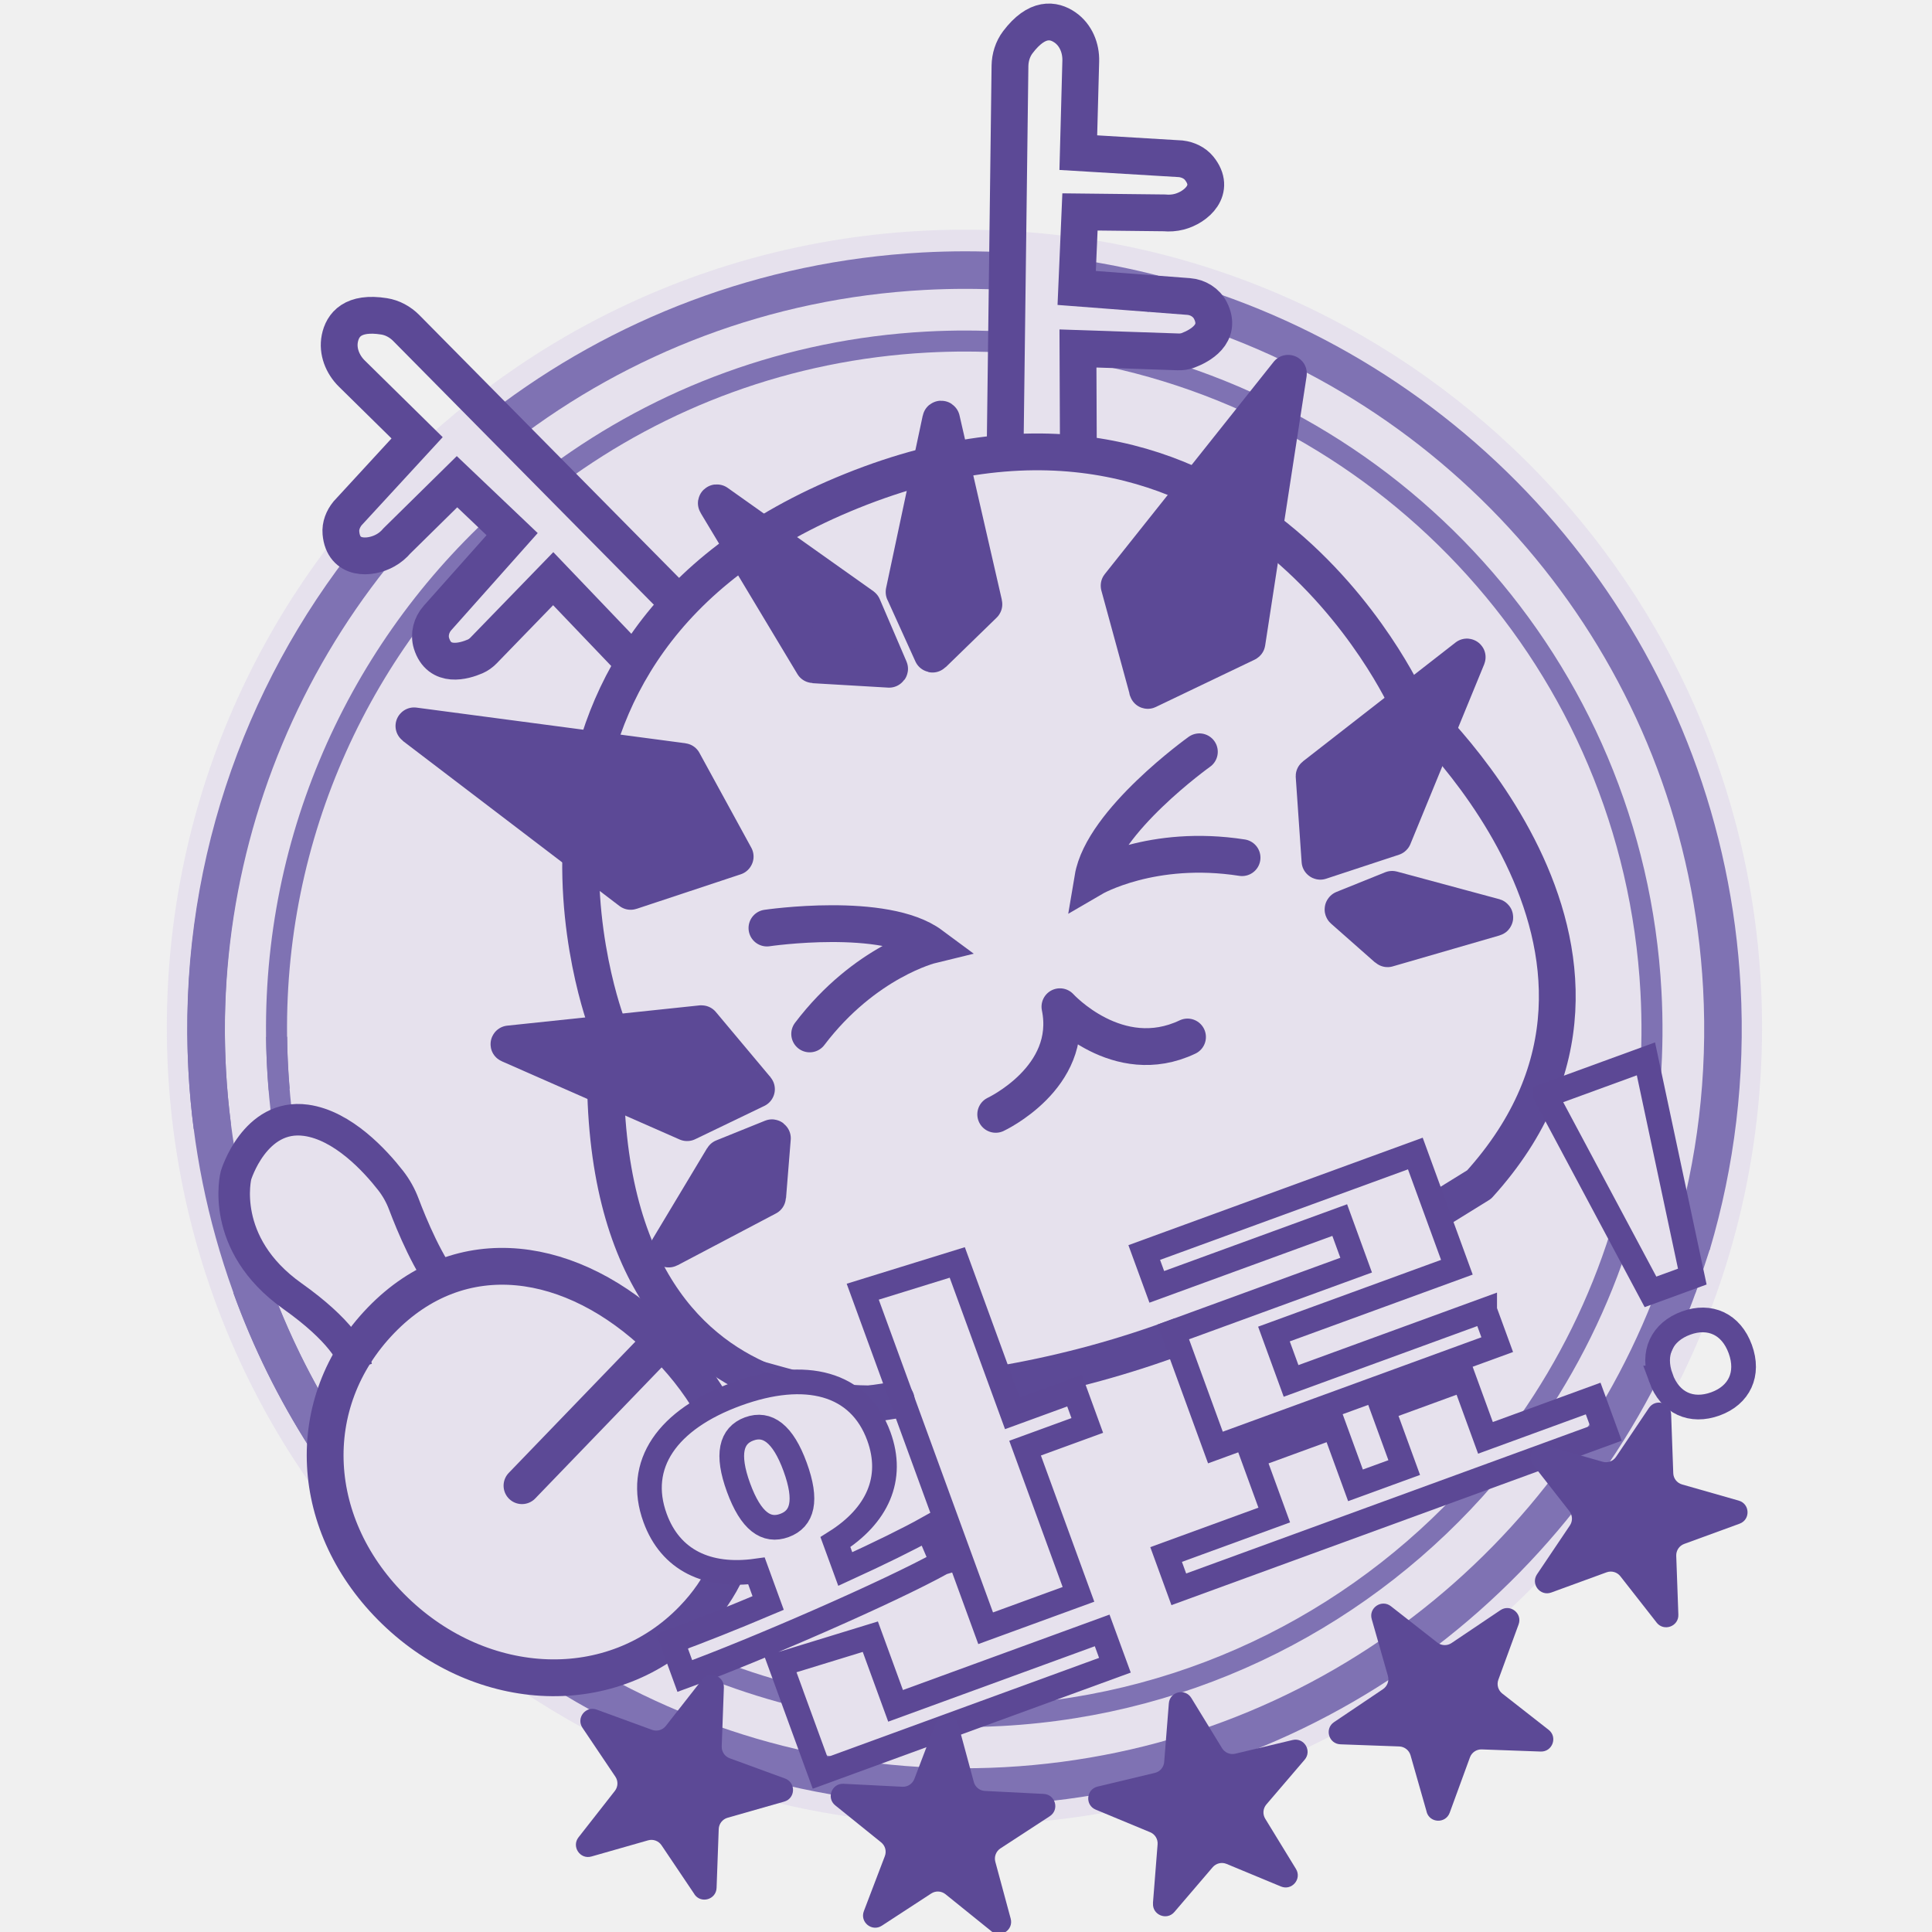
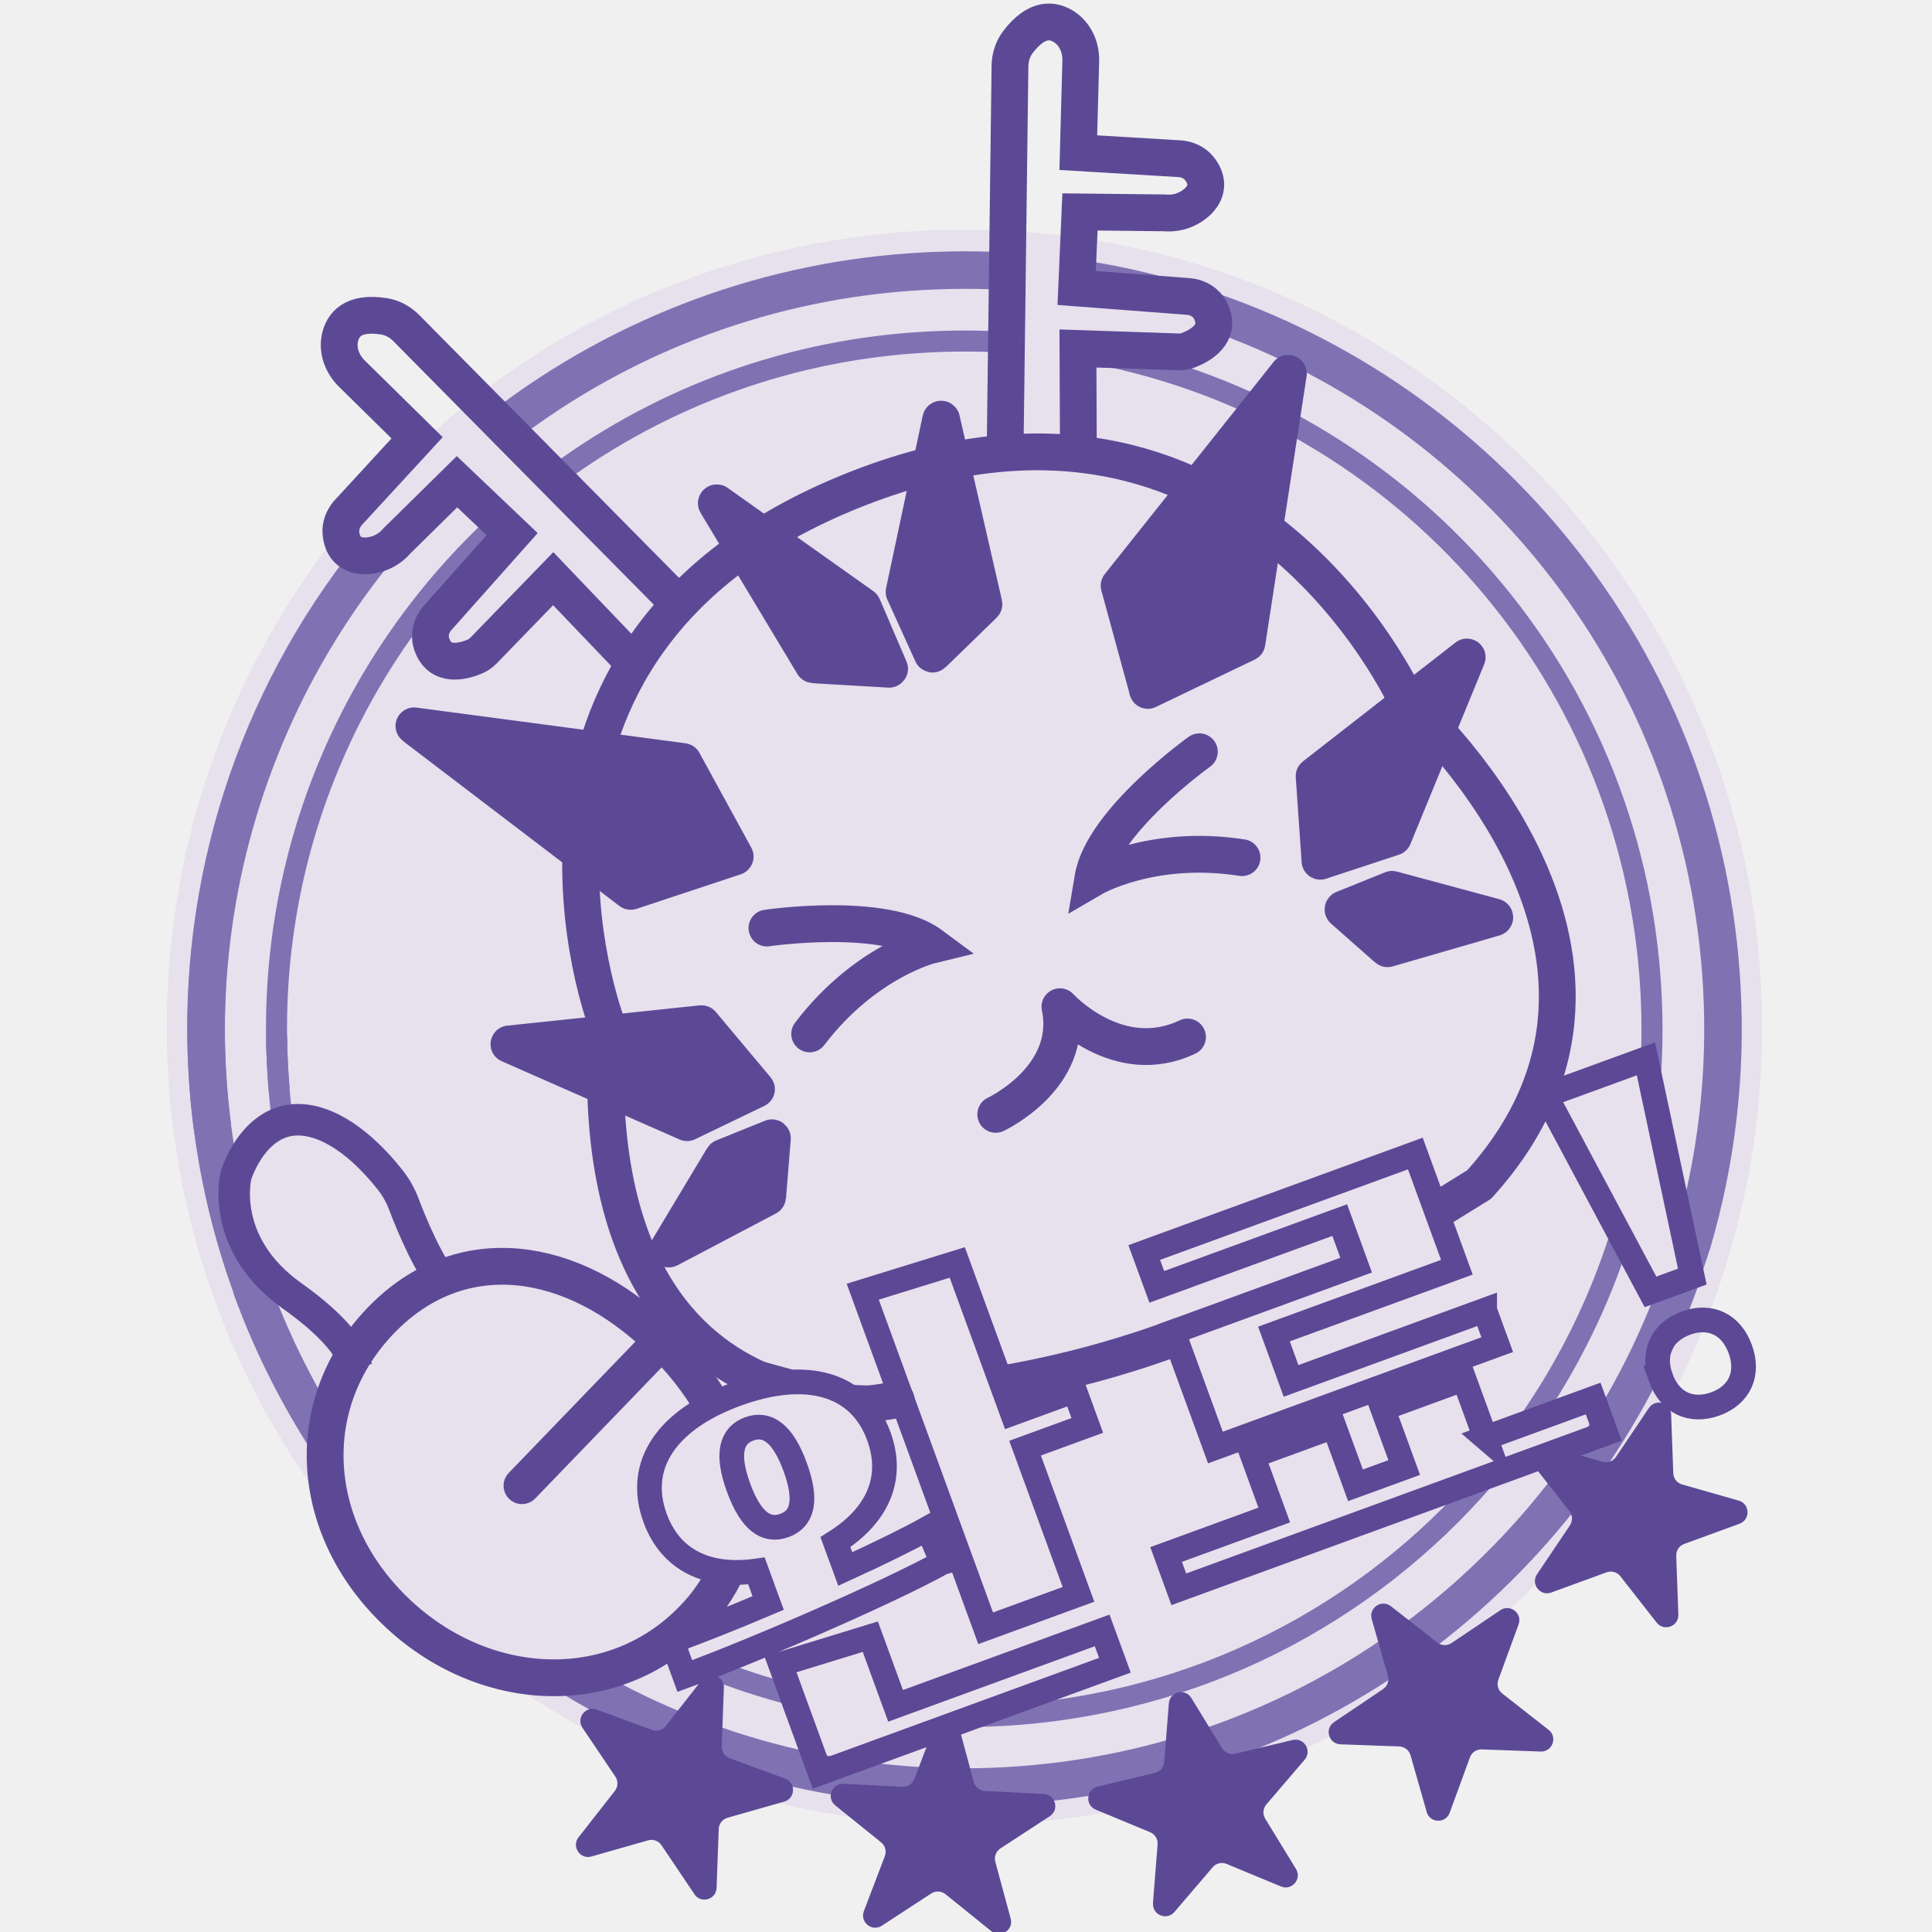
- <svg xmlns="http://www.w3.org/2000/svg" width="102" height="102" viewBox="0 0 102 102" fill="none">
-   <g clip-path="url(#clip0_1252_8044)">
-     <path opacity="0.6" d="M50.917 96.347C74.174 96.347 93.027 77.494 93.027 54.237C93.027 30.981 74.174 12.127 50.917 12.127C27.661 12.127 8.808 30.981 8.808 54.237C8.808 77.494 27.661 96.347 50.917 96.347Z" fill="#DFD7EB" />
-     <path d="M26.574 22.504C32.755 17.764 40.381 14.773 48.748 14.319C50.24 14.238 51.719 14.24 53.18 14.319" stroke="#7F72B3" stroke-width="1.982" stroke-miterlimit="10" />
-     <path d="M11.21 59.474C11.083 58.487 10.99 57.485 10.937 56.475C10.383 46.256 13.709 36.724 19.632 29.312" stroke="#7F72B3" stroke-width="1.982" stroke-miterlimit="10" />
-     <path d="M17.209 75.929C15.607 73.437 14.272 70.752 13.247 67.913" stroke="#7F72B3" stroke-width="1.982" stroke-miterlimit="10" />
-     <path d="M88.695 67.618C83.469 82.424 69.746 93.38 53.092 94.287C44.786 94.739 36.934 92.624 30.307 88.637" stroke="#7F72B3" stroke-width="1.982" stroke-miterlimit="10" />
-     <path d="M89.811 65.789C89.746 66.005 89.101 67.938 89.034 68.154" stroke="#7F72B3" stroke-width="0.976" stroke-miterlimit="10" />
-     <path d="M64.051 16.463C78.95 21.639 89.996 35.407 90.905 52.13C91.16 56.846 90.589 61.415 89.319 65.696" stroke="#7F72B3" stroke-width="1.982" stroke-miterlimit="10" />
-     <path d="M19.654 29.333C10.301 41.044 7.938 57.554 14.953 71.918C15.635 73.314 16.388 74.653 17.204 75.933" stroke="#7F72B3" stroke-width="1.982" stroke-miterlimit="10" />
-     <path d="M56.863 14.694C58.229 14.898 59.573 15.171 60.895 15.51" stroke="#7F72B3" stroke-width="1.982" stroke-miterlimit="10" />
-     <path d="M14.741 57.525C14.704 57.112 14.676 56.699 14.653 56.284C14.041 45.02 18.631 34.679 26.327 27.592" stroke="#7F72B3" stroke-width="1.11" stroke-miterlimit="10" />
-     <path d="M41.791 89.471C40.284 89.082 38.815 88.595 37.387 88.022" stroke="#7F72B3" stroke-width="1.11" stroke-miterlimit="10" />
-     <path d="M78.431 77.994C72.206 85.227 63.156 90.012 52.875 90.57C52.402 90.596 51.931 90.612 51.461 90.619" stroke="#7F72B3" stroke-width="1.11" stroke-miterlimit="10" />
-     <path d="M85.548 65.223C84.431 68.77 82.781 72.09 80.689 75.087" stroke="#7F72B3" stroke-width="1.11" stroke-miterlimit="10" />
-     <path d="M14.606 54.74C14.62 56.442 14.752 58.136 15.001 59.812" stroke="#7F72B3" stroke-width="1.11" stroke-miterlimit="10" />
-     <path d="M57.072 18.526C73.404 21.324 86.226 35.103 87.162 52.346C87.248 53.904 87.232 55.445 87.123 56.961" stroke="#7F72B3" stroke-width="1.11" stroke-miterlimit="10" />
-     <path d="M29.424 25.037C34.92 20.997 41.617 18.456 48.938 18.06C50.352 17.983 51.753 17.988 53.132 18.071" stroke="#7F72B3" stroke-width="1.11" stroke-miterlimit="10" />
-     <path d="M39.996 72.801C35.77 70.893 31.3 66.072 32.044 54.08C32.044 54.08 24.397 34.203 44.977 25.916C65.558 17.626 74.286 37.039 74.286 37.039C74.286 37.039 89.232 50.236 78.09 62.539L76.171 63.726" stroke="#5C4996" stroke-width="1.943" stroke-linecap="round" stroke-linejoin="round" />
-     <path d="M47.314 73.905C47.314 73.905 47.019 73.967 46.041 74.104" stroke="#5C4996" stroke-width="1.943" stroke-miterlimit="10" stroke-linecap="round" />
-     <path d="M46.109 73.773C46.109 73.773 45.509 73.782 45.018 73.745" stroke="#5C4996" stroke-width="1.261" stroke-miterlimit="10" stroke-linecap="round" />
-     <path d="M41.851 72.964C41.851 72.964 40.673 72.646 40.198 72.509" stroke="#5C4996" stroke-width="1.261" stroke-miterlimit="10" stroke-linecap="round" />
-     <path d="M62.372 70.504C59.416 71.615 56.356 72.454 53.231 73.01" stroke="#5C4996" stroke-width="1.943" stroke-miterlimit="10" />
-     <path d="M33.406 34.944L29.207 30.551L25.526 34.346C25.399 34.475 25.25 34.584 25.083 34.656C24.513 34.902 23.196 35.298 22.781 33.965C22.638 33.502 22.774 32.992 23.097 32.628L27.038 28.2L24.128 25.432L20.959 28.552C20.788 28.754 20.584 28.926 20.352 29.055C19.541 29.514 18.122 29.586 17.999 28.133C17.966 27.762 18.113 27.396 18.347 27.106L22.021 23.114L18.574 19.722C18.085 19.24 17.807 18.547 17.941 17.872C18.085 17.149 18.625 16.438 20.28 16.702C20.721 16.771 21.126 16.996 21.442 17.311L36.236 32.28" stroke="#5C4996" stroke-width="1.943" stroke-miterlimit="10" />
-     <path d="M56.936 24.474L56.911 18.398L62.194 18.577C62.377 18.584 62.558 18.558 62.729 18.494C63.309 18.273 64.535 17.645 63.907 16.398C63.689 15.964 63.237 15.691 62.753 15.654L56.844 15.202L57.017 11.189L61.466 11.238C61.73 11.263 61.995 11.245 62.252 11.18C63.154 10.948 64.225 10.014 63.307 8.882C63.072 8.593 62.713 8.43 62.345 8.384L56.929 8.059L57.059 3.224C57.078 2.535 56.797 1.847 56.232 1.453C55.627 1.031 54.746 0.894 53.735 2.231C53.466 2.588 53.329 3.031 53.322 3.476L53.056 24.521" stroke="#5C4996" stroke-width="1.943" stroke-miterlimit="10" />
-     <path d="M46.963 35.3L45.553 32.013C45.553 32.013 45.549 32.006 45.547 32.004L37.855 26.549C37.834 26.535 37.808 26.558 37.822 26.579L42.932 35.087C42.932 35.087 42.943 35.099 42.95 35.099L46.942 35.333C46.958 35.333 46.972 35.316 46.965 35.3H46.963Z" fill="#5C4996" stroke="#5C4996" stroke-width="1.943" stroke-linejoin="round" />
-     <path d="M47.735 31.259L49.214 34.521C49.221 34.535 49.239 34.54 49.251 34.528L51.94 31.913C51.94 31.913 51.949 31.899 51.947 31.892L49.71 22.144C49.705 22.121 49.67 22.121 49.666 22.144L47.732 31.245C47.732 31.245 47.732 31.255 47.732 31.259H47.735Z" fill="#5C4996" stroke="#5C4996" stroke-width="1.943" stroke-linejoin="round" />
-     <path d="M38.813 45.222L36.071 40.208C36.071 40.208 36.066 40.203 36.062 40.203L21.861 38.321C21.861 38.321 21.844 38.335 21.851 38.339L33.294 47.06C33.294 47.06 33.301 47.063 33.303 47.06L38.804 45.236C38.804 45.236 38.813 45.227 38.811 45.22L38.813 45.222Z" fill="#5C4996" stroke="#5C4996" stroke-width="1.943" stroke-linejoin="round" />
-     <path d="M60.59 36.438L59.085 30.926C59.085 30.926 59.085 30.919 59.085 30.917L68.003 19.708C68.003 19.708 68.024 19.706 68.022 19.718L65.833 33.937C65.833 33.937 65.831 33.944 65.826 33.947L60.599 36.45C60.599 36.45 60.585 36.45 60.583 36.443L60.59 36.438Z" fill="#5C4996" stroke="#5C4996" stroke-width="1.943" stroke-linejoin="round" />
-     <path d="M39.933 57.494L37.047 54.05C37.047 54.05 37.04 54.045 37.038 54.045L26.877 55.116C26.877 55.116 26.863 55.132 26.875 55.137L36.27 59.27C36.27 59.27 36.277 59.27 36.28 59.27L39.933 57.511C39.933 57.511 39.942 57.499 39.938 57.494H39.933Z" fill="#5C4996" stroke="#5C4996" stroke-width="1.943" stroke-linejoin="round" />
-     <path d="M40.747 60.072L38.177 61.109C38.177 61.109 38.167 61.113 38.165 61.118L35.29 65.907C35.279 65.928 35.3 65.951 35.321 65.94L40.518 63.202C40.518 63.202 40.529 63.191 40.529 63.184L40.778 60.093C40.778 60.077 40.761 60.063 40.745 60.07L40.747 60.072Z" fill="#5C4996" stroke="#5C4996" stroke-width="1.943" stroke-linejoin="round" />
-     <path d="M69.689 45.459L69.379 40.975C69.379 40.975 69.379 40.968 69.383 40.966L77.444 34.686C77.444 34.686 77.465 34.688 77.46 34.7L73.563 44.195C73.563 44.195 73.559 44.2 73.556 44.202L69.706 45.47C69.706 45.47 69.692 45.468 69.692 45.461L69.689 45.459Z" fill="#5C4996" stroke="#5C4996" stroke-width="1.943" stroke-linejoin="round" />
-     <path d="M70.921 47.99L73.491 46.954C73.491 46.954 73.501 46.954 73.505 46.954L78.9 48.409C78.923 48.416 78.923 48.447 78.9 48.453L73.257 50.088C73.257 50.088 73.241 50.088 73.236 50.083L70.913 48.032C70.9 48.02 70.904 47.999 70.921 47.992V47.99Z" fill="#5C4996" stroke="#5C4996" stroke-width="1.943" stroke-linejoin="round" />
-     <path d="M40.491 48.996C40.491 48.996 46.711 48.076 49.166 49.896C49.166 49.896 45.661 50.747 42.747 54.586" stroke="#5C4996" stroke-width="1.943" stroke-miterlimit="10" stroke-linecap="round" />
-     <path d="M63.321 39.691C63.321 39.691 58.205 43.344 57.699 46.358C57.699 46.358 60.815 44.538 65.574 45.28" stroke="#5C4996" stroke-width="1.943" stroke-miterlimit="10" stroke-linecap="round" />
-     <path d="M52.569 58.832C52.569 58.832 56.728 56.89 55.959 53.15C55.959 53.15 59.009 56.5 62.695 54.748" stroke="#5C4996" stroke-width="1.943" stroke-linecap="round" stroke-linejoin="round" />
-     <path d="M18.825 72.201C18.658 71.517 17.974 70.228 15.44 68.429C11.534 65.657 12.459 62.054 12.459 62.054C12.459 62.054 13.446 58.774 16.154 59.145C18.104 59.412 19.817 61.292 20.623 62.325C20.918 62.703 21.152 63.123 21.321 63.573C21.718 64.625 22.64 66.874 23.672 68.061" stroke="#5C4996" stroke-width="1.664" stroke-miterlimit="10" />
-     <path d="M38.376 82.876C37.961 83.787 37.368 84.664 36.575 85.482C32.356 89.852 25.466 89.497 20.862 85.051C16.258 80.605 15.894 74.076 20.113 69.707C24.332 65.337 30.228 66.243 34.829 70.69C35.949 71.772 36.879 72.943 37.581 74.162" stroke="#5C4996" stroke-width="1.943" stroke-miterlimit="10" />
-     <path d="M27.558 78.437L35.743 69.95" stroke="#5C4996" stroke-width="1.943" stroke-miterlimit="10" stroke-linecap="round" />
-     <path d="M41.791 89.472L41.204 87.865L45.949 86.409L47.282 90.06L58.189 86.078L58.862 87.916L43.297 93.6L41.788 89.469M49.744 82.496C46.997 84.026 39.855 87.135 36.155 88.486L35.485 86.648C36.857 86.147 38.677 85.426 40.555 84.631L39.938 82.939C37.349 83.301 35.399 82.373 34.586 80.143C33.556 77.324 35.237 74.932 38.89 73.599C42.542 72.266 45.37 73.01 46.399 75.829C47.213 78.059 46.32 80.025 44.106 81.416L44.626 82.837C46.411 82.019 47.989 81.247 48.981 80.69L49.751 82.494L49.744 82.496ZM38.99 78.534C39.644 80.324 40.46 80.887 41.415 80.537C42.37 80.187 42.632 79.232 41.978 77.442C41.334 75.678 40.508 75.09 39.553 75.44C38.598 75.79 38.346 76.77 38.99 78.534ZM53.449 74.617L56.733 73.418L57.403 75.257L54.119 76.455L56.938 84.174L52.037 85.964L45.548 68.195L50.539 66.651L53.449 74.617Z" stroke="#5C4895" stroke-width="1.303" stroke-miterlimit="10" />
-     <path d="M78.383 69.178L79.046 70.991L64.168 76.422L61.94 70.319L71.598 66.793L70.731 64.414L61.073 67.94L60.41 66.127L74.723 60.9L76.916 66.904L67.258 70.43L68.162 72.906L78.383 69.174V69.178ZM78.425 75.912L84.111 73.835L84.784 75.674L62.235 83.908L61.565 82.07L67.274 79.986L66.138 76.872L70.427 75.305L71.563 78.418L74.136 77.48L73 74.366L77.289 72.799L78.425 75.912Z" stroke="#5C4895" stroke-width="1.303" stroke-miterlimit="10" />
-     <path d="M81.603 57.835L86.897 55.902L89.345 67.398L87.138 68.204L81.603 57.837V57.835ZM87.688 72.753C87.206 71.429 87.743 70.316 89.016 69.85C90.266 69.394 91.394 69.899 91.877 71.223C92.361 72.546 91.823 73.659 90.572 74.116C89.297 74.582 88.168 74.076 87.686 72.753H87.688Z" stroke="#5C4895" stroke-width="1.303" stroke-miterlimit="10" />
-     <path d="M36.661 100.001L34.925 97.42C34.769 97.189 34.484 97.084 34.215 97.161L31.225 98.014C30.627 98.185 30.161 97.49 30.543 97.001L32.46 94.553C32.632 94.335 32.644 94.029 32.488 93.799L30.752 91.219C30.404 90.702 30.921 90.044 31.505 90.26L34.426 91.328C34.688 91.423 34.98 91.34 35.152 91.122L37.069 88.674C37.452 88.185 38.237 88.472 38.217 89.094L38.103 92.202C38.094 92.48 38.263 92.733 38.525 92.828L41.446 93.897C42.03 94.11 42 94.947 41.402 95.116L38.411 95.969C38.145 96.046 37.957 96.284 37.945 96.563L37.832 99.671C37.809 100.293 37.004 100.522 36.659 100.005L36.661 100.001Z" fill="#5C4996" />
-     <path d="M52.337 101.957L49.917 100.005C49.701 99.831 49.395 99.815 49.163 99.968L46.558 101.667C46.036 102.006 45.387 101.482 45.607 100.9L46.715 97.995C46.815 97.735 46.736 97.441 46.518 97.267L44.098 95.315C43.614 94.926 43.913 94.145 44.534 94.175L47.64 94.332C47.918 94.346 48.173 94.179 48.273 93.92L49.381 91.015C49.604 90.433 50.438 90.477 50.6 91.078L51.412 94.08C51.484 94.349 51.722 94.539 51.998 94.553L55.105 94.71C55.726 94.743 55.944 95.549 55.422 95.888L52.817 97.587C52.585 97.74 52.476 98.023 52.548 98.292L53.359 101.294C53.521 101.894 52.821 102.351 52.337 101.961V101.957Z" fill="#5C4996" />
-     <path d="M60.87 100.476L61.115 97.376C61.139 97.098 60.979 96.838 60.721 96.732L57.849 95.54C57.274 95.301 57.341 94.469 57.946 94.323L60.972 93.6C61.243 93.535 61.44 93.303 61.463 93.027L61.709 89.928C61.758 89.309 62.571 89.114 62.896 89.645L64.519 92.297C64.665 92.533 64.945 92.652 65.216 92.587L68.242 91.864C68.847 91.72 69.282 92.431 68.879 92.904L66.858 95.266C66.677 95.478 66.653 95.781 66.797 96.018L68.42 98.67C68.745 99.201 68.2 99.836 67.627 99.597L64.755 98.405C64.498 98.299 64.201 98.371 64.022 98.582L62.001 100.944C61.598 101.417 60.823 101.094 60.874 100.476H60.87Z" fill="#5C4996" />
-     <path d="M75.322 95.661L74.469 92.67C74.392 92.404 74.154 92.216 73.875 92.204L70.767 92.091C70.145 92.068 69.916 91.263 70.433 90.918L73.013 89.181C73.245 89.026 73.349 88.741 73.273 88.472L72.42 85.482C72.248 84.884 72.944 84.418 73.433 84.8L75.881 86.717C76.099 86.889 76.404 86.9 76.634 86.745L79.214 85.009C79.731 84.661 80.389 85.178 80.174 85.762L79.105 88.683C79.01 88.945 79.094 89.237 79.311 89.409L81.76 91.326C82.249 91.708 81.961 92.494 81.34 92.473L78.231 92.36C77.953 92.35 77.7 92.52 77.605 92.782L76.537 95.703C76.323 96.287 75.487 96.257 75.317 95.659L75.322 95.661Z" fill="#5C4996" />
-     <path d="M87.463 85.665L85.546 83.217C85.375 82.999 85.083 82.915 84.821 83.01L81.9 84.077C81.316 84.29 80.801 83.632 81.147 83.115L82.883 80.535C83.038 80.305 83.026 79.999 82.855 79.781L80.938 77.333C80.555 76.844 81.021 76.151 81.619 76.32L84.61 77.173C84.876 77.25 85.164 77.145 85.319 76.914L87.055 74.334C87.403 73.819 88.208 74.048 88.228 74.67L88.34 77.778C88.349 78.056 88.537 78.295 88.806 78.372L91.796 79.225C92.394 79.396 92.424 80.231 91.84 80.444L88.919 81.511C88.657 81.606 88.488 81.858 88.497 82.136L88.609 85.245C88.632 85.866 87.846 86.154 87.461 85.665H87.463Z" fill="#5C4996" />
+ <svg xmlns="http://www.w3.org/2000/svg" width="102" height="102" fill="none">
+   <g clip-path="url(#a)">
+     <path opacity=".6" d="M50.917 96.347c23.257 0 42.11-18.853 42.11-42.11 0-23.256-18.853-42.11-42.11-42.11-23.256 0-42.11 18.854-42.11 42.11 0 23.257 18.854 42.11 42.11 42.11Z" fill="#DFD7EB" />
+     <path d="M26.574 22.504a39.857 39.857 0 0 1 22.174-8.185 40.958 40.958 0 0 1 4.432 0M11.21 59.474a39.81 39.81 0 0 1-.273-3 39.902 39.902 0 0 1 8.695-27.161M17.209 75.929a39.815 39.815 0 0 1-3.962-8.016M88.695 67.618C83.47 82.424 69.745 93.38 53.092 94.287a39.85 39.85 0 0 1-22.785-5.65" stroke="#7F72B3" stroke-width="1.982" stroke-miterlimit="10" />
+     <path d="M89.81 65.79c-.064.215-.709 2.148-.776 2.364" stroke="#7F72B3" stroke-width=".976" stroke-miterlimit="10" />
+     <path d="M64.05 16.463c14.9 5.176 25.946 18.944 26.855 35.667a40.012 40.012 0 0 1-1.586 13.566M19.654 29.333c-9.353 11.712-11.716 28.221-4.7 42.585a40.621 40.621 0 0 0 2.25 4.015M56.863 14.694c1.366.204 2.71.477 4.032.816" stroke="#7F72B3" stroke-width="1.982" stroke-miterlimit="10" />
+     <path d="M14.741 57.525a36.458 36.458 0 0 1-.088-1.24c-.612-11.265 3.978-21.606 11.674-28.693M41.791 89.471a36.107 36.107 0 0 1-4.404-1.449M78.43 77.994c-6.224 7.233-15.274 12.018-25.555 12.576-.473.026-.944.042-1.414.049M85.548 65.223a36.315 36.315 0 0 1-4.859 9.864" stroke="#7F72B3" stroke-width="1.11" stroke-miterlimit="10" />
+     <path d="M14.606 54.74c.014 1.702.146 3.396.395 5.072M57.072 18.526c16.332 2.798 29.154 16.577 30.09 33.82.086 1.558.07 3.1-.04 4.615M29.424 25.037a36.136 36.136 0 0 1 19.514-6.977 36.645 36.645 0 0 1 4.194.011" stroke="#7F72B3" stroke-width="1.11" stroke-miterlimit="10" />
+     <path d="M39.996 72.801c-4.226-1.908-8.696-6.73-7.952-18.721 0 0-7.647-19.877 12.934-28.164 20.58-8.29 29.308 11.123 29.308 11.123s14.946 13.197 3.804 25.5l-1.919 1.187" stroke="#5C4996" stroke-width="1.943" stroke-linecap="round" stroke-linejoin="round" />
+     <path d="M47.314 73.905s-.295.062-1.273.2" stroke="#5C4996" stroke-width="1.943" stroke-miterlimit="10" stroke-linecap="round" />
+     <path d="M46.11 73.773s-.601.01-1.092-.028M41.851 72.964s-1.178-.318-1.653-.455" stroke="#5C4996" stroke-width="1.261" stroke-miterlimit="10" stroke-linecap="round" />
+     <path d="M62.372 70.504a51.818 51.818 0 0 1-9.14 2.506M33.406 34.944l-4.199-4.393-3.68 3.795c-.128.13-.277.238-.444.31-.57.246-1.887.642-2.302-.69-.143-.464-.007-.974.316-1.338l3.94-4.428-2.909-2.768-3.169 3.12a2.228 2.228 0 0 1-.607.503c-.811.46-2.23.531-2.353-.922-.032-.371.114-.737.348-1.027l3.674-3.992-3.447-3.392c-.49-.482-.767-1.175-.633-1.85.144-.723.684-1.434 2.34-1.17.44.07.845.294 1.16.61L36.236 32.28M56.936 24.474l-.025-6.076 5.283.179c.183.007.364-.019.535-.084.58-.22 1.806-.848 1.178-2.095-.218-.434-.67-.707-1.154-.744l-5.91-.452.174-4.013 4.449.049a2.3 2.3 0 0 0 .786-.058c.902-.232 1.973-1.166 1.055-2.298-.235-.29-.594-.452-.962-.498l-5.416-.325.13-4.835c.019-.689-.262-1.377-.827-1.771-.605-.422-1.486-.56-2.497.778-.269.357-.406.8-.413 1.245l-.266 21.045" stroke="#5C4996" stroke-width="1.943" stroke-miterlimit="10" />
+     <path d="m46.963 35.3-1.41-3.287-.006-.01-7.692-5.454c-.021-.014-.047.01-.033.03l5.11 8.508s.011.012.018.012l3.992.234c.016 0 .03-.017.023-.033h-.002ZM47.735 31.26l1.479 3.261c.007.014.025.019.037.007l2.689-2.615s.01-.014.007-.02l-2.237-9.749c-.005-.023-.04-.023-.044 0l-1.934 9.102v.013h.003ZM38.813 45.222l-2.742-5.014s-.005-.005-.01-.005l-14.2-1.882s-.017.014-.01.018l11.443 8.721s.007.003.01 0l5.5-1.824s.01-.01.007-.016l.002.002ZM60.59 36.438l-1.505-5.512v-.01l8.918-11.208s.02-.002.019.01l-2.189 14.22s-.002.006-.007.008L60.6 36.45s-.014 0-.016-.007l.007-.005ZM39.933 57.494l-2.886-3.444s-.007-.005-.01-.005l-10.16 1.07s-.014.017-.002.022l9.395 4.133h.01l3.653-1.76s.01-.011.005-.016h-.005ZM40.747 60.072l-2.57 1.037s-.01.004-.012.009l-2.875 4.79c-.011.02.01.043.03.032l5.198-2.738s.011-.011.011-.018l.249-3.09c0-.017-.017-.03-.033-.024l.002.002ZM69.69 45.459l-.311-4.484s0-.007.004-.009l8.06-6.28s.022.002.017.014l-3.897 9.495-.007.007-3.85 1.268s-.014-.002-.014-.01l-.002-.001ZM70.92 47.99l2.571-1.036h.014l5.395 1.455a.023.023 0 0 1 0 .044l-5.643 1.635s-.016 0-.02-.005l-2.323-2.051c-.014-.012-.01-.033.007-.04v-.002Z" fill="#5C4996" stroke="#5C4996" stroke-width="1.943" stroke-linejoin="round" />
+     <path d="M40.491 48.996s6.22-.92 8.675.9c0 0-3.505.85-6.42 4.69M63.32 39.69s-5.115 3.654-5.62 6.668c0 0 3.115-1.82 7.874-1.078" stroke="#5C4996" stroke-width="1.943" stroke-miterlimit="10" stroke-linecap="round" />
+     <path d="M52.57 58.832s4.158-1.942 3.389-5.682c0 0 3.05 3.35 6.736 1.598" stroke="#5C4996" stroke-width="1.943" stroke-linecap="round" stroke-linejoin="round" />
+     <path d="M18.825 72.201c-.167-.684-.851-1.973-3.385-3.772-3.906-2.772-2.981-6.375-2.981-6.375s.987-3.28 3.695-2.909c1.95.267 3.663 2.147 4.47 3.18.294.378.528.798.697 1.248.397 1.052 1.32 3.3 2.35 4.488" stroke="#5C4996" stroke-width="1.664" stroke-miterlimit="10" />
+     <path d="M38.376 82.876a9.256 9.256 0 0 1-1.801 2.606c-4.22 4.37-11.109 4.015-15.713-.431-4.604-4.447-4.968-10.975-.749-15.344 4.22-4.37 10.115-3.464 14.716.983 1.12 1.082 2.05 2.253 2.752 3.472" stroke="#5C4996" stroke-width="1.943" stroke-miterlimit="10" />
+     <path d="m27.558 78.437 8.185-8.487" stroke="#5C4996" stroke-width="1.943" stroke-miterlimit="10" stroke-linecap="round" />
+     <path d="m41.79 89.472-.586-1.607 4.745-1.456 1.333 3.651 10.907-3.982.673 1.838L43.297 93.6l-1.509-4.13m7.956-6.974c-2.747 1.53-9.89 4.639-13.589 5.99l-.67-1.838c1.372-.5 3.192-1.222 5.07-2.017l-.617-1.692c-2.59.362-4.539-.566-5.352-2.796-1.03-2.819.651-5.211 4.304-6.544 3.652-1.333 6.48-.589 7.509 2.23.814 2.23-.079 4.196-2.293 5.587l.52 1.42c1.785-.817 3.363-1.59 4.355-2.146l.77 1.804-.007.002ZM38.99 78.534c.654 1.79 1.47 2.353 2.425 2.003.955-.35 1.217-1.305.563-3.095-.644-1.764-1.47-2.352-2.425-2.002-.955.35-1.207 1.33-.563 3.094Zm14.459-3.917 3.285-1.199.67 1.838-3.285 1.199 2.819 7.72-4.901 1.79-6.489-17.77 4.991-1.544 2.91 7.966ZM78.383 69.178l.663 1.813-14.878 5.431-2.228-6.103 9.658-3.526-.867-2.379-9.658 3.526-.663-1.813L74.723 60.9l2.193 6.004-9.658 3.526.904 2.476 10.221-3.733v.005Zm.042 6.734 5.686-2.077.672 1.839-22.548 8.234-.67-1.838 5.71-2.084-1.137-3.114 4.289-1.567 1.136 3.113 2.573-.939L73 74.367 77.29 72.8l1.136 3.113ZM81.603 57.835l5.294-1.933 2.448 11.496-2.207.806-5.535-10.366v-.003Zm6.085 14.918c-.482-1.324.055-2.437 1.328-2.903 1.25-.456 2.378.049 2.86 1.373.485 1.323-.053 2.436-1.304 2.893-1.275.466-2.404-.04-2.886-1.363h.002Z" stroke="#5C4895" stroke-width="1.303" stroke-miterlimit="10" />
+     <path d="m36.661 100.001-1.736-2.58a.64.64 0 0 0-.71-.26l-2.99.853c-.598.171-1.064-.524-.682-1.013l1.917-2.448a.64.64 0 0 0 .028-.754l-1.736-2.58c-.348-.517.17-1.175.753-.96l2.921 1.07a.643.643 0 0 0 .726-.207l1.917-2.448c.383-.49 1.168-.202 1.148.42l-.114 3.108c-.01.278.16.531.422.626l2.92 1.069c.585.213.555 1.05-.043 1.22l-2.99.852a.645.645 0 0 0-.467.594l-.113 3.108c-.023.622-.828.851-1.173.334l.002-.004ZM52.337 101.957l-2.42-1.952a.64.64 0 0 0-.754-.037l-2.605 1.699c-.522.339-1.171-.185-.95-.767l1.107-2.905c.1-.26.021-.554-.197-.728l-2.42-1.952c-.484-.39-.185-1.17.436-1.14l3.106.157a.644.644 0 0 0 .633-.412l1.108-2.905c.223-.582 1.057-.538 1.22.063l.81 3.002a.64.64 0 0 0 .587.473l3.107.157c.621.033.839.84.317 1.178l-2.605 1.7a.644.644 0 0 0-.27.704l.812 3.002c.162.6-.538 1.057-1.022.667v-.004ZM60.87 100.476l.245-3.1a.64.64 0 0 0-.394-.644L57.85 95.54c-.575-.239-.508-1.07.097-1.217l3.026-.723a.644.644 0 0 0 .491-.573l.246-3.1c.048-.618.862-.813 1.187-.282l1.623 2.652a.644.644 0 0 0 .697.29l3.026-.724c.605-.143 1.04.568.637 1.041l-2.022 2.362a.642.642 0 0 0-.06.752l1.623 2.652c.325.53-.22 1.166-.793.927l-2.872-1.192a.64.64 0 0 0-.733.177l-2.021 2.362c-.403.473-1.178.15-1.127-.468h-.004ZM75.322 95.66l-.853-2.99a.645.645 0 0 0-.594-.466l-3.108-.113c-.622-.023-.851-.828-.334-1.173l2.58-1.737a.64.64 0 0 0 .26-.709l-.853-2.99c-.172-.598.523-1.064 1.013-.682l2.448 1.917a.64.64 0 0 0 .753.028l2.58-1.736c.517-.348 1.175.169.96.753l-1.069 2.921a.644.644 0 0 0 .206.726l2.448 1.917c.49.382.202 1.168-.42 1.147l-3.108-.113a.642.642 0 0 0-.626.422l-1.068 2.92c-.214.585-1.05.555-1.22-.043l.005.002ZM87.463 85.665l-1.917-2.448a.644.644 0 0 0-.725-.207L81.9 84.077c-.584.213-1.099-.445-.754-.962l1.737-2.58a.64.64 0 0 0-.028-.754l-1.917-2.448c-.383-.489.083-1.182.681-1.013l2.99.853a.642.642 0 0 0 .71-.26l1.736-2.58c.348-.514 1.153-.285 1.173.337l.112 3.108c.009.278.197.517.466.594l2.99.853c.598.171.628 1.006.044 1.22l-2.92 1.066a.642.642 0 0 0-.423.626l.112 3.108c.023.621-.763.909-1.148.42h.002Z" fill="#5C4996" />
  </g>
  <defs>
-     <clipPath id="clip0_1252_8044">
-       <rect width="102" height="102" fill="white" />
+     <clipPath id="a">
+       <path fill="#fff" d="M0 0h102v102H0z" />
    </clipPath>
  </defs>
</svg>
